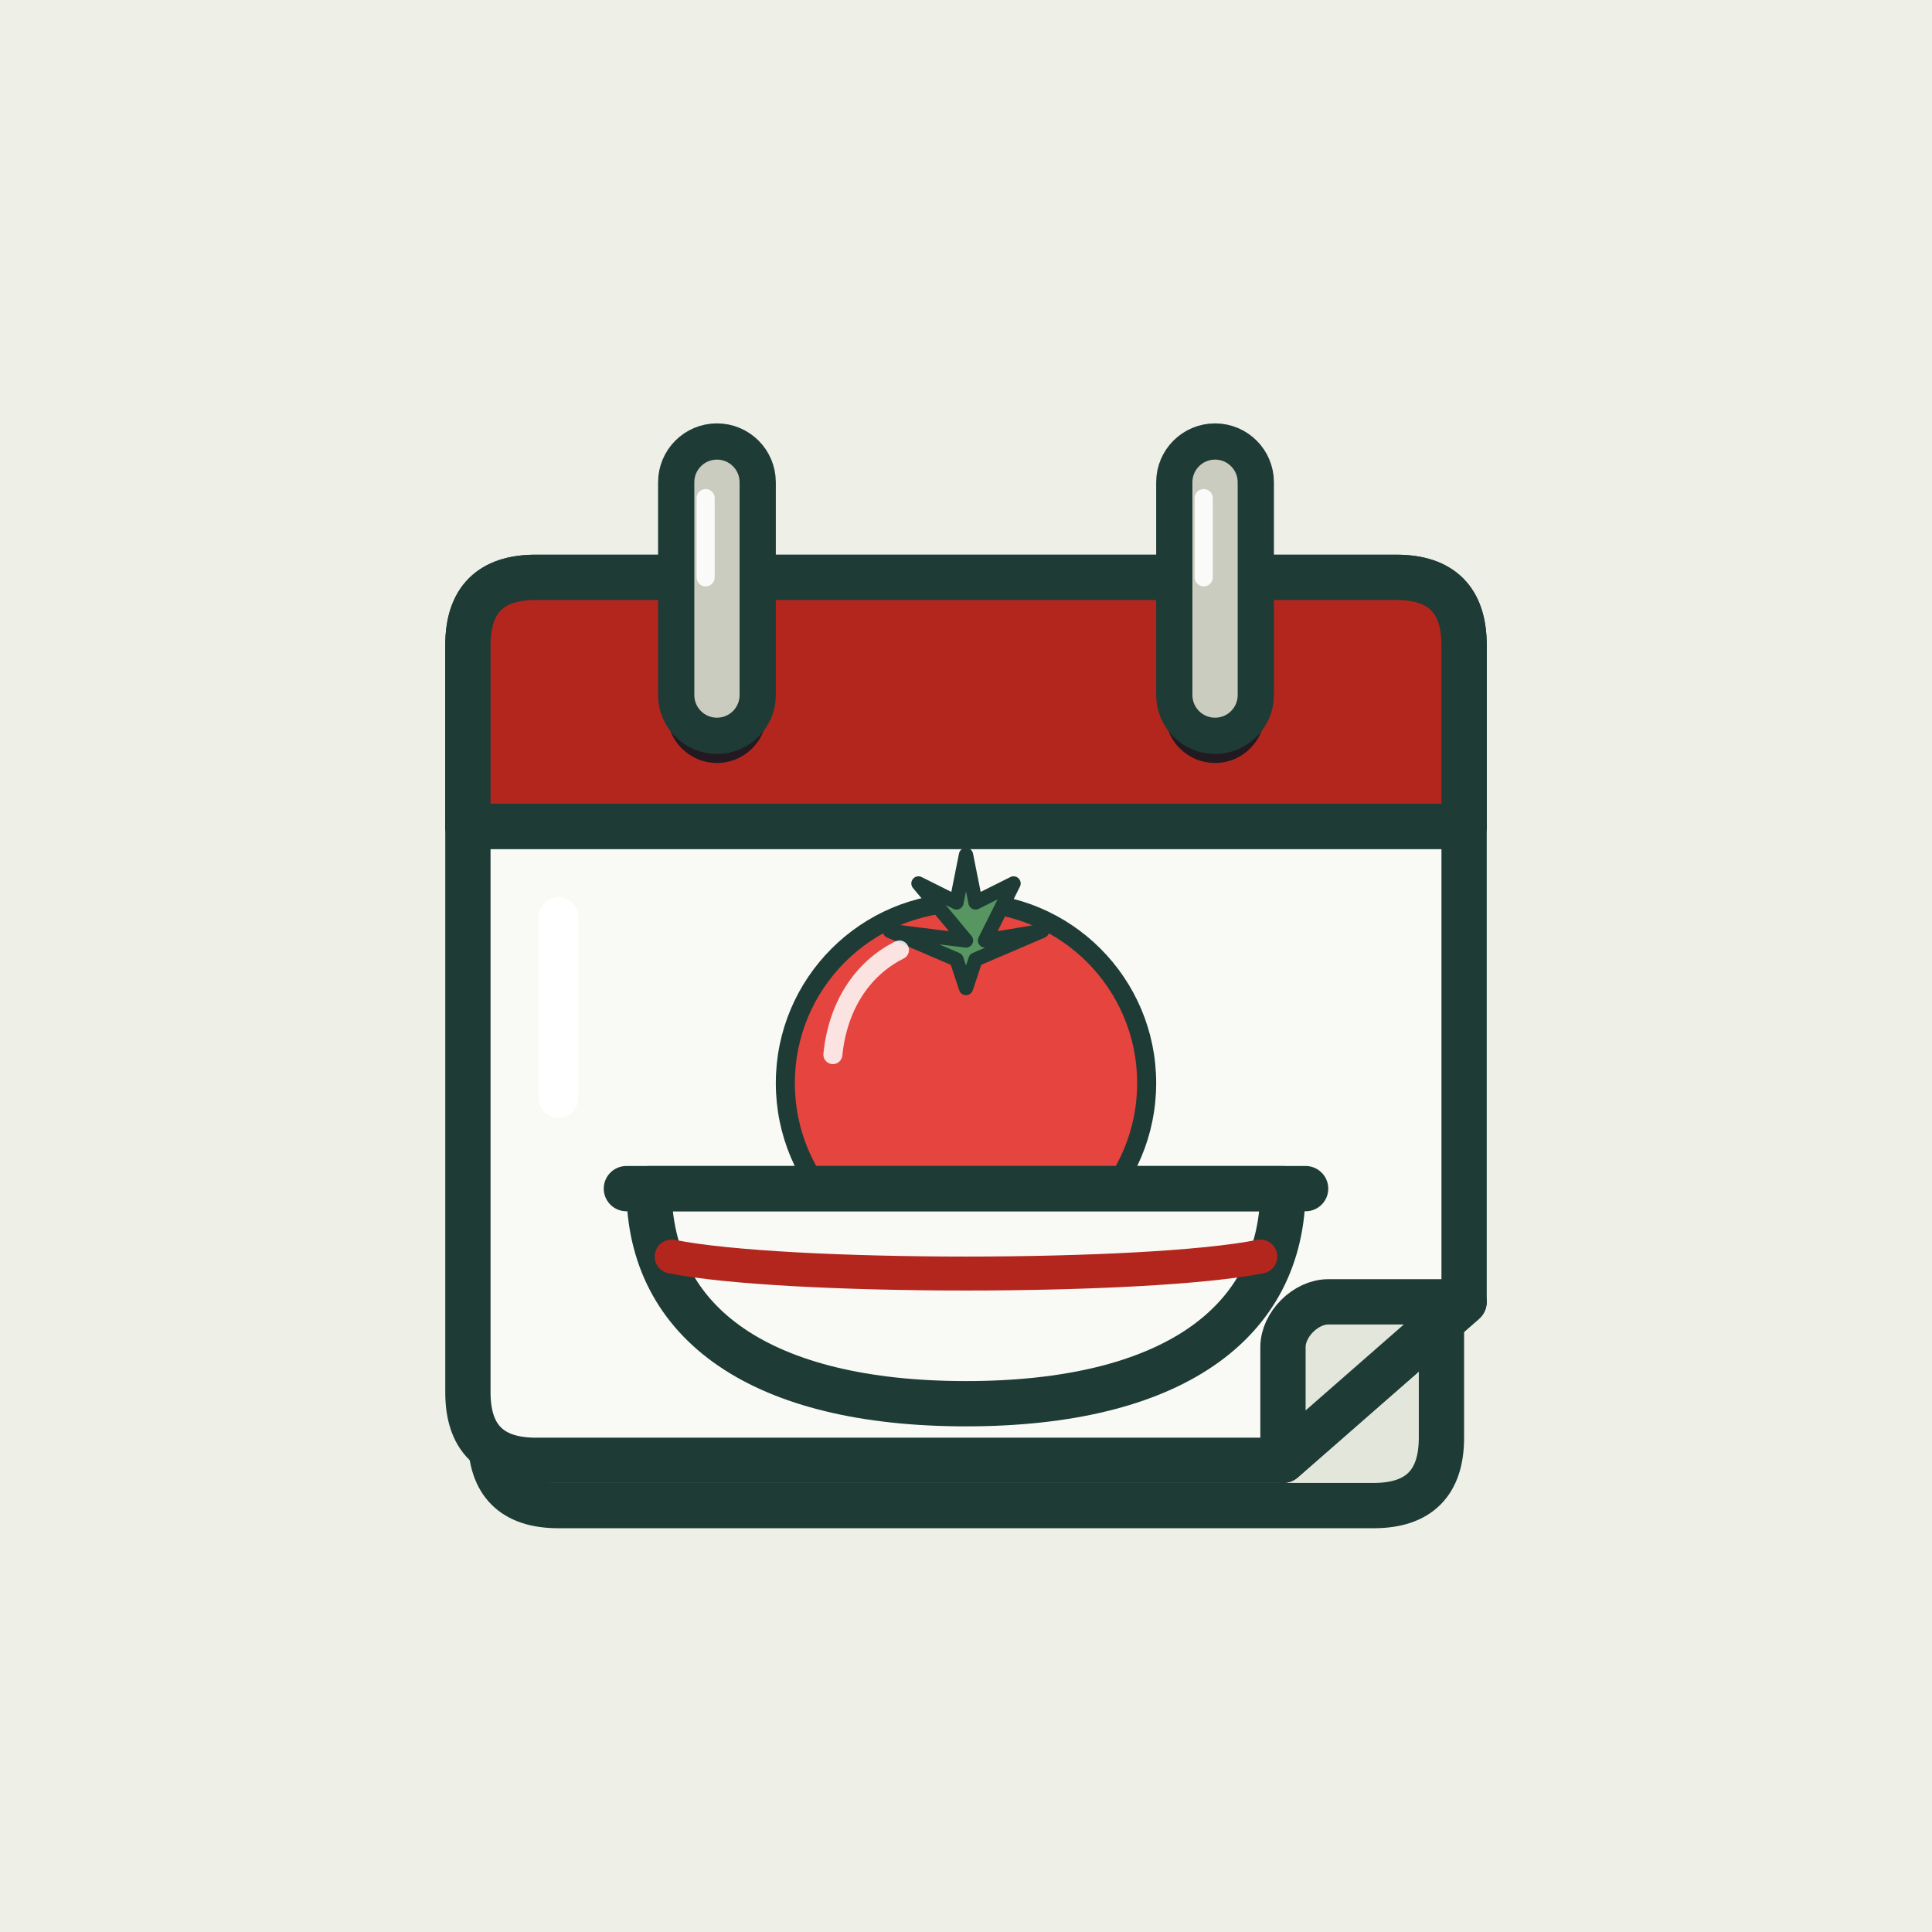
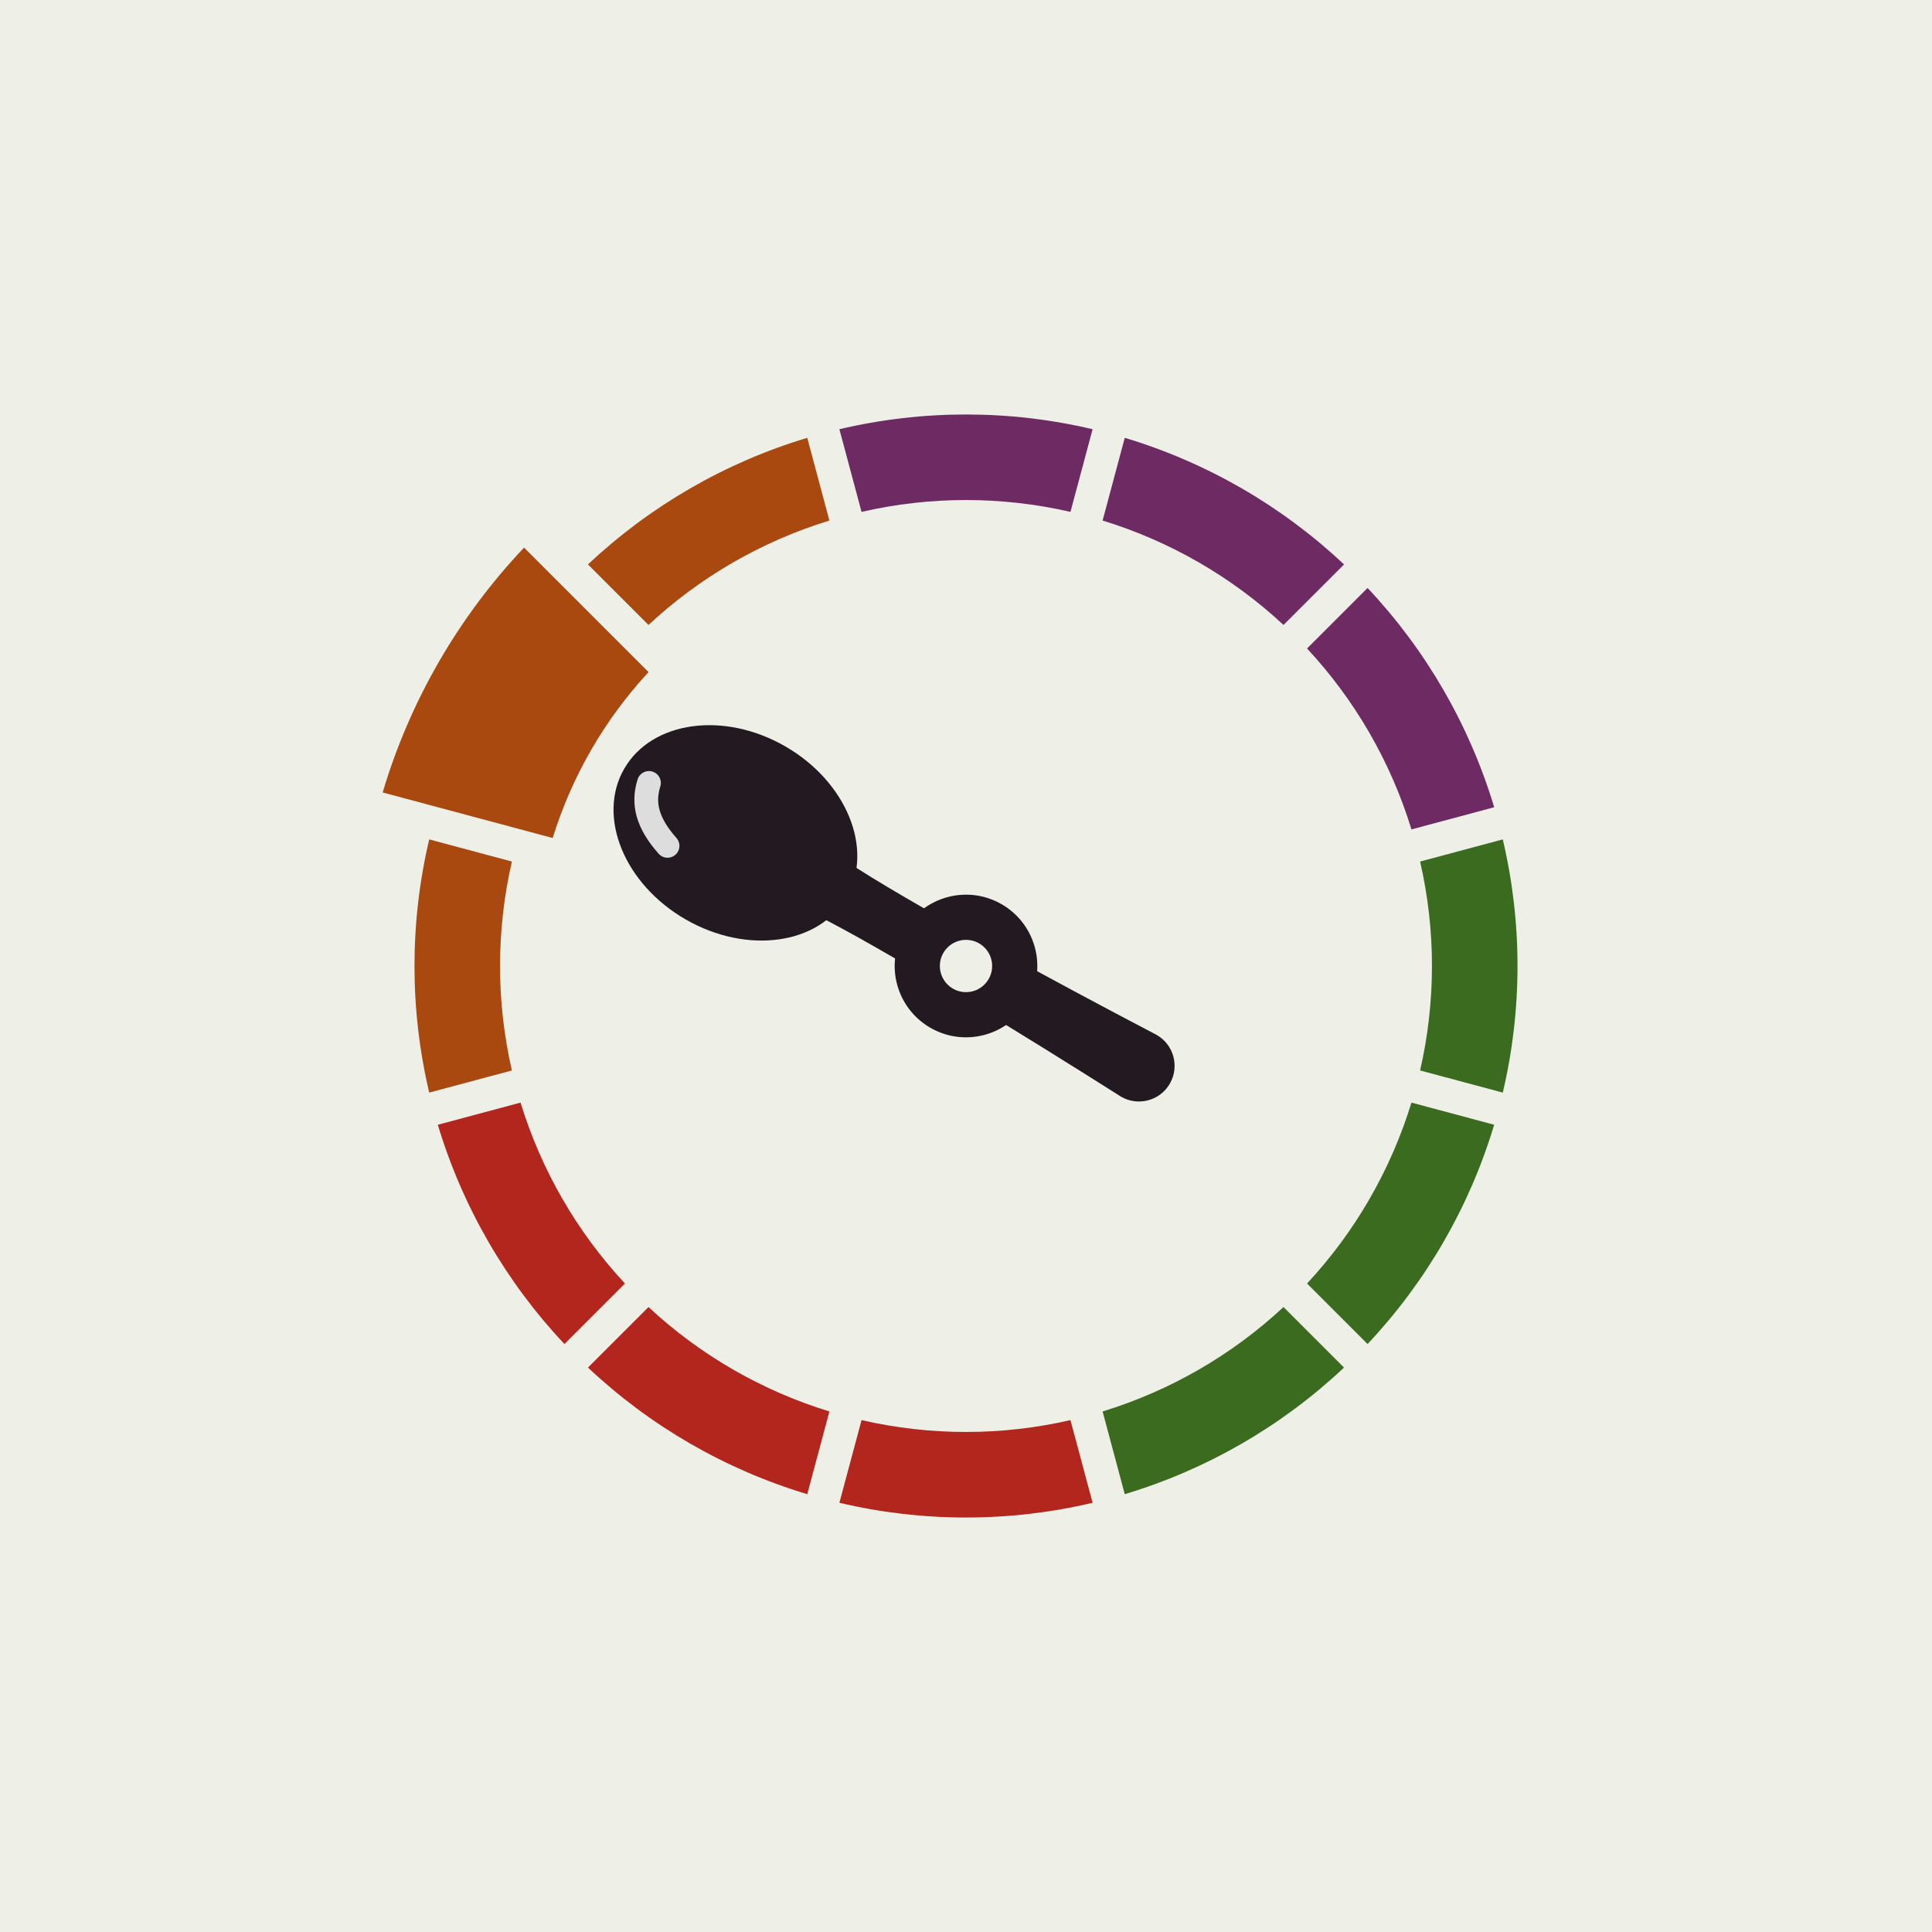
<svg xmlns="http://www.w3.org/2000/svg" viewBox="0 0 512 512">
  <rect width="512" height="512" fill="#EEF0E7" />
-   <g transform="translate(256 258) scale(3) translate(-56 -59)" stroke="#1E3B36" stroke-width="4" stroke-linecap="round" stroke-linejoin="round">
-     <path d="M20 30 L92 30 C96 30 98 32 98 36 L98 100 C98 104 96 106 92 106 L20 106 C16 106 14 104 14 100 L14 36 C14 32 16 30 20 30Z" fill="#E3E6DA" />
-     <path d="M18 24 L94 24 C98 24 100 26 100 30 L100 88 L84 102 L18 102 C14 102 12 100 12 96 L12 30 C12 26 14 24 18 24Z" fill="#F9FAF5" />
-     <path d="M12 46 L12 30 C12 26 14 24 18 24 L94 24 C98 24 100 26 100 30 L100 46Z" fill="#B3261E" />
-     <path d="M12 46 L100 46" fill="none" />
-     <path d="M100 88 L88 88 C86 88 84 90 84 92 L84 102 Z" fill="#E3E6DA" />
-     <path d="M20 54 L20 70" fill="none" stroke="#fff" stroke-width="3.5" opacity="0.9" />
-     <g transform="translate(56 67) scale(0.42) translate(-56 -60)">
-       <g stroke="#1E3B36" stroke-width="4" stroke-linecap="round" stroke-linejoin="round">
-         <circle cx="56" cy="64" r="38" fill="#e5443f" stroke-width="4" />
-         <path d="M56 34 L46 22 L54 26 L56 16 L58 26 L66 22 L60 34 L72 32 L58 38 L56 44 L54 38 L40 32Z" fill="#579660" stroke-width="3" />
-         <path d="M28 58 C29 48 34 40 42 36" fill="none" stroke="#fff" stroke-width="4" opacity="0.85" />
-       </g>
+   <g transform="translate(256 256) scale(1.26) translate(-128 -128)">
+     <g>
+       <path d="M161.39 16.91A116 116 0 0 1 207.51 43.54L194.78 56.27A98 98 0 0 0 156.73 34.31Z" fill="#6E2A63" />
    </g>
-     <path d="M28 78 L84 78 C84 90 74 97 56 97 C38 97 28 90 28 78Z" fill="#F9FAF5" />
-     <path d="M30 84 C40 86 72 86 82 84" fill="none" stroke-width="3" stroke="#B3261E" />
-     <path d="M26 78 L86 78" fill="none" />
-     <circle cx="34" cy="36" r="4.4" fill="#221A20" stroke="none" />
-     <rect x="30.4" y="12" width="7.2" height="26" rx="3.6" fill="#C9CCBF" stroke-width="3.2" />
-     <path d="M33 17 L33 24" fill="none" stroke="#fff" stroke-width="1.6" opacity="0.9" />
-     <circle cx="78" cy="36" r="4.4" fill="#221A20" stroke="none" />
-     <rect x="74.4" y="12" width="7.2" height="26" rx="3.6" fill="#C9CCBF" stroke-width="3.2" />
-     <path d="M77 17 L77 24" fill="none" stroke="#fff" stroke-width="1.6" opacity="0.9" />
+     <g>
+       <path d="M212.46 48.49A116 116 0 0 1 239.09 94.61L221.69 99.27A98 98 0 0 0 199.73 61.22Z" fill="#6E2A63" />
+     </g>
+     <g>
+       <path d="M240.9 101.37A116 116 0 0 1 240.9 154.63L223.51 149.97A98 98 0 0 0 223.51 106.03Z" fill="#3B6B1F" />
+     </g>
+     <g>
+       <path d="M239.09 161.39A116 116 0 0 1 212.46 207.51L199.73 194.78A98 98 0 0 0 221.69 156.73Z" fill="#3B6B1F" />
+     </g>
+     <g>
+       <path d="M207.51 212.46A116 116 0 0 1 161.39 239.09L156.73 221.69A98 98 0 0 0 194.78 199.73Z" fill="#3B6B1F" />
+     </g>
+     <g>
+       <path d="M154.63 240.9A116 116 0 0 1 101.37 240.9L106.03 223.51A98 98 0 0 0 149.97 223.51Z" fill="#B3261E" />
+     </g>
+     <g>
+       <path d="M94.61 239.09A116 116 0 0 1 48.49 212.46L61.22 199.73A98 98 0 0 0 99.27 221.69Z" fill="#B3261E" />
+     </g>
+     <g>
+       <path d="M43.54 207.51A116 116 0 0 1 16.91 161.39L34.31 156.73A98 98 0 0 0 56.27 194.78Z" fill="#B3261E" />
+     </g>
+     <g>
+       <path d="M15.1 154.63A116 116 0 0 1 15.1 101.37L32.49 106.03A98 98 0 0 0 32.49 149.97Z" fill="#A9480F" />
+     </g>
+     <g>
+       <path d="M5.31 91.5A128 128 0 0 1 35.05 40L61.23 66.18A91 91 0 0 0 41.07 101.08Z" fill="#A9480F" />
+     </g>
+     <g>
+       <path d="M48.49 43.54A116 116 0 0 1 94.61 16.91L99.27 34.31A98 98 0 0 0 61.22 56.27Z" fill="#A9480F" />
+     </g>
+     <g>
+       <path d="M101.37 15.1A116 116 0 0 1 154.63 15.1L149.97 32.49A98 98 0 0 0 106.03 32.49Z" fill="#6E2A63" />
+     </g>
+     <g class="l-cuillere" fill="#221A20" style="--arrivee:300deg;" transform="rotate(300 128 128)">
+       <ellipse cx="128" cy="72" rx="21" ry="27" />
+       <path d="M121.5 95C122.5 110 121.5 146 120.5 170a7.5 7.5 0 0 0 15 0C134.5 146 133.5 110 134.5 95Z" />
+       <circle cx="128" cy="128" r="15" />
+       <path d="M118.5 61C120.5 55 123.5 52 128 51" fill="none" stroke="#FFFFFF" stroke-width="5" stroke-linecap="round" opacity="0.85" />
+     </g>
+     <circle cx="128" cy="128" r="5.5" fill="#EEF0E7" />
  </g>
</svg>
